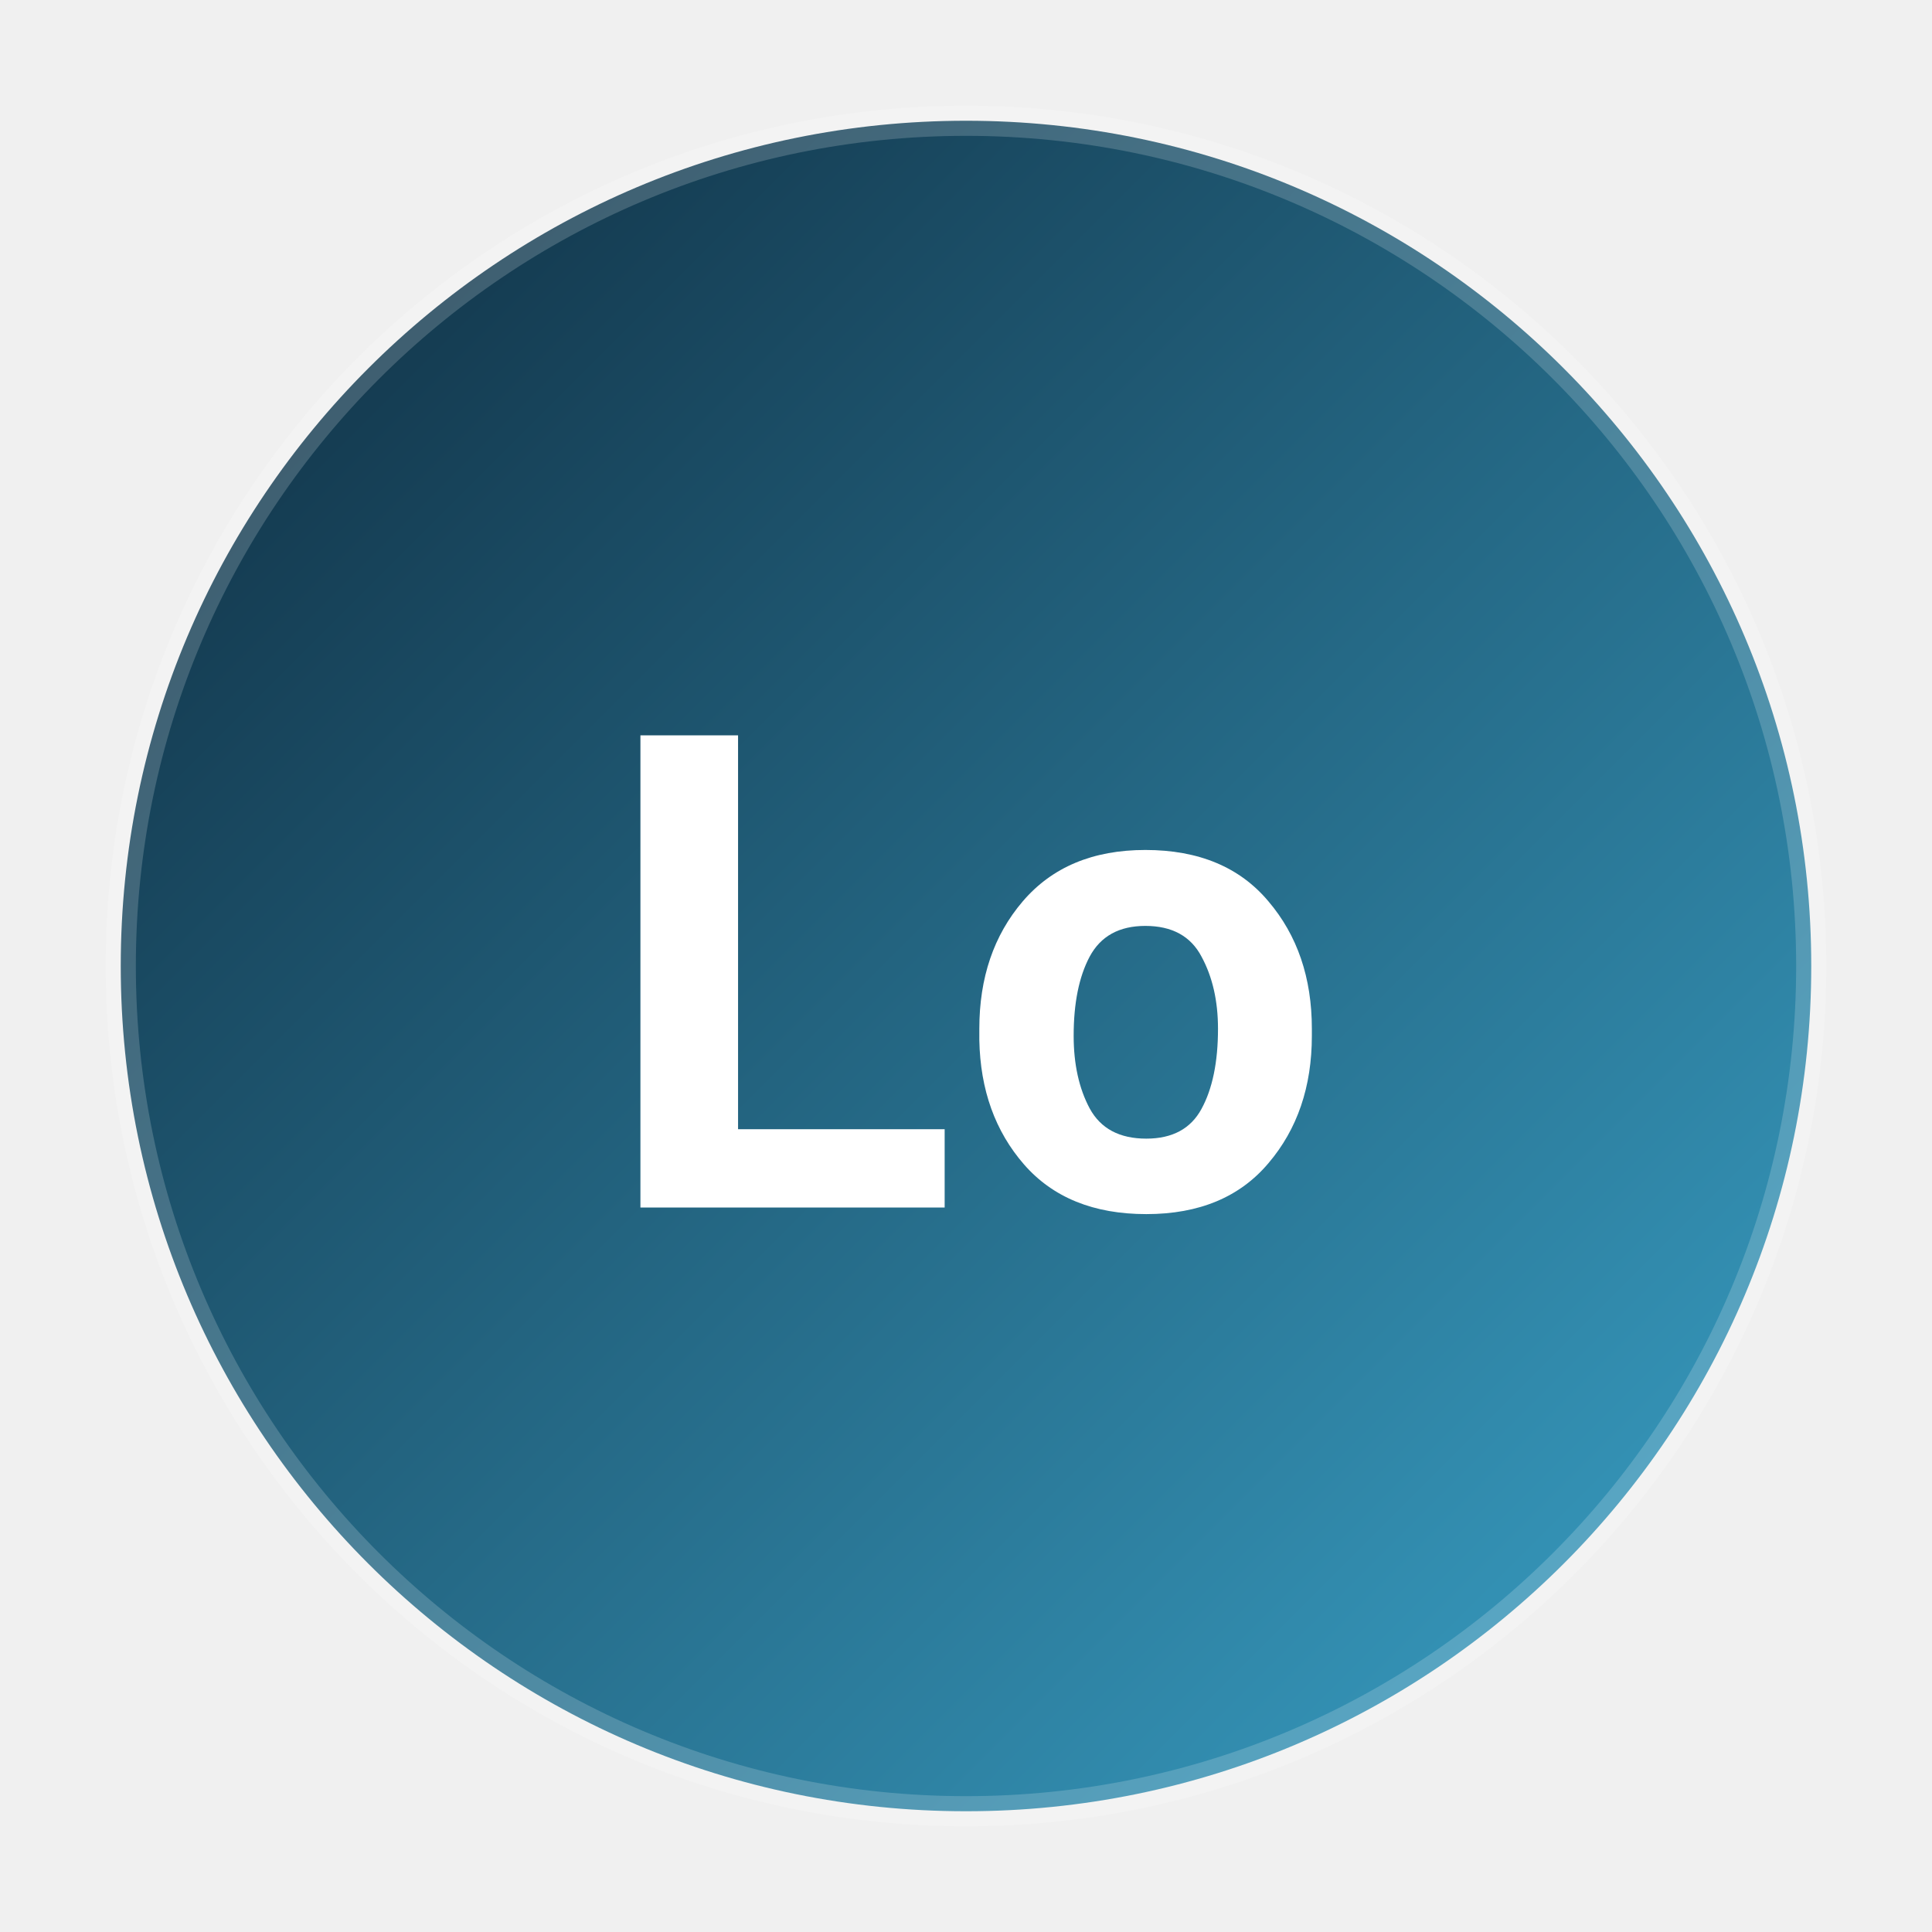
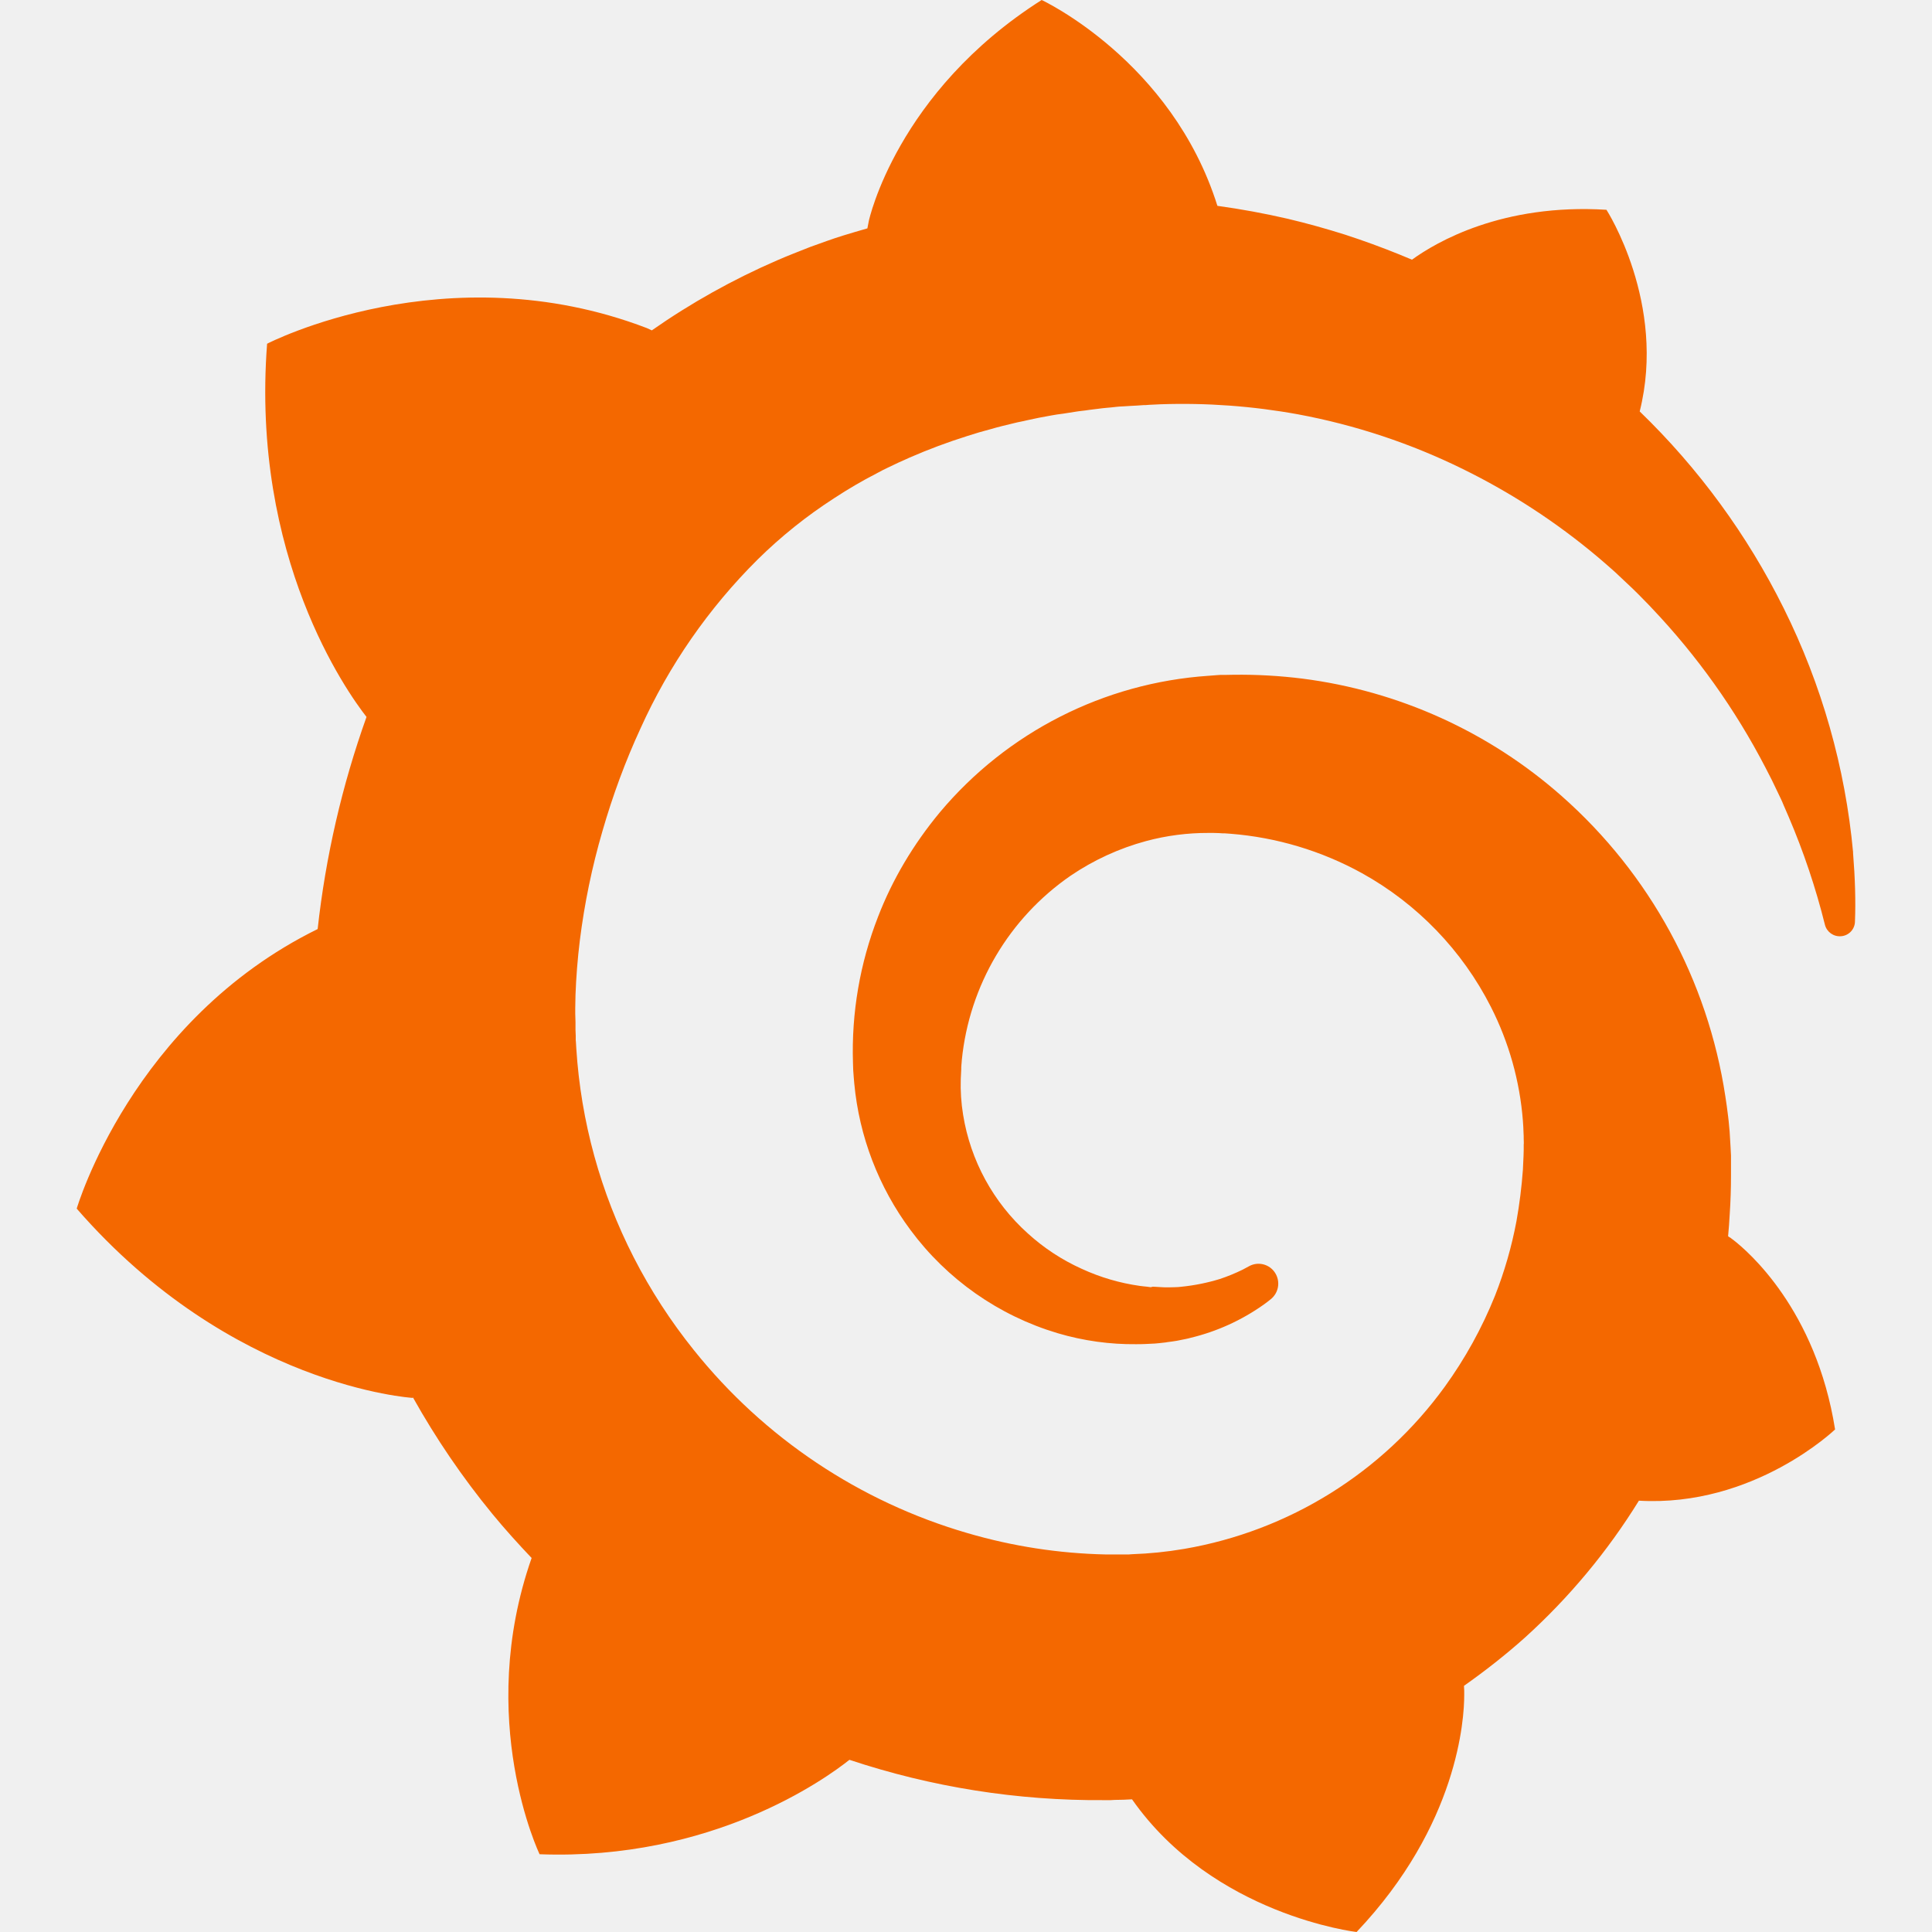
- <svg xmlns="http://www.w3.org/2000/svg" viewBox="0 0 64 64" role="img" aria-label="Loki">
-   <defs>
-     <linearGradient id="g-loki" x1="0" y1="0" x2="1" y2="1">
-       <stop offset="0%" stop-color="#0e2a3d" />
-       <stop offset="100%" stop-color="#3aa3c9" />
-     </linearGradient>
-   </defs>
-   <circle cx="32" cy="32" r="28" fill="url(#g-loki)" />
-   <circle cx="32" cy="32" r="28" fill="none" stroke="#ffffff" stroke-opacity="0.18" stroke-width="1" />
-   <text x="32" y="40" text-anchor="middle" font-family="ui-sans-serif, system-ui, -apple-system, Segoe UI, Roboto, Helvetica, Arial, sans-serif" font-weight="700" font-size="22" fill="#ffffff">Lo</text>
+ <svg xmlns="http://www.w3.org/2000/svg" fill="#F46800" role="img" viewBox="0 0 24 24">
+   <path d="M23.02 10.59a8.578 8.578 0 0 0-.862-3.034 8.911 8.911 0 0 0-1.789-2.445c.337-1.342-.413-2.505-.413-2.505-1.292-.08-2.113.4-2.416.62-.052-.02-.102-.044-.154-.064-.22-.089-.446-.172-.677-.247-.231-.073-.47-.14-.711-.197a9.867 9.867 0 0 0-.875-.161C14.557.753 12.94 0 12.94 0c-1.804 1.145-2.147 2.744-2.147 2.744l-.018.093c-.098.029-.2.057-.298.088-.138.042-.275.094-.413.143-.138.055-.275.107-.41.166a8.869 8.869 0 0 0-1.557.87l-.063-.029c-2.497-.955-4.716.195-4.716.195-.203 2.658.996 4.33 1.235 4.636a11.608 11.608 0 0 0-.607 2.635C1.636 12.677.953 15.014.953 15.014c1.926 2.214 4.171 2.351 4.171 2.351.003-.002.006-.002.006-.005.285.509.615.994.986 1.446.156.19.32.371.488.548-.704 2.009.099 3.68.099 3.68 2.144.08 3.553-.937 3.849-1.173a9.784 9.784 0 0 0 3.164.501h.08l.055-.003.107-.002.103-.005.003.002c1.01 1.44 2.788 1.646 2.788 1.646 1.264-1.332 1.337-2.653 1.337-2.94v-.058c0-.02-.003-.039-.003-.06.265-.187.52-.387.758-.6a7.875 7.875 0 0 0 1.415-1.7c1.43.083 2.437-.885 2.437-.885-.236-1.49-1.085-2.216-1.264-2.354l-.018-.013-.016-.013a.217.217 0 0 1-.031-.02c.008-.092.016-.18.02-.27.011-.162.016-.323.016-.48v-.253l-.005-.098-.008-.135a1.891 1.891 0 0 0-.01-.13c-.003-.042-.008-.083-.013-.125l-.016-.124-.018-.122a6.215 6.215 0 0 0-2.032-3.73 6.015 6.015 0 0 0-3.222-1.46 6.292 6.292 0 0 0-.85-.048l-.107.002h-.063l-.044.003-.104.008a4.777 4.777 0 0 0-3.335 1.695c-.332.4-.592.84-.768 1.297a4.594 4.594 0 0 0-.312 1.817l.003.091c.005.055.007.11.013.164a3.615 3.615 0 0 0 .698 1.82 3.53 3.53 0 0 0 1.827 1.282c.33.098.66.14.971.137.039 0 .078 0 .114-.002l.063-.003c.02 0 .041-.003.062-.003.034-.002.065-.007.099-.01.007 0 .018-.003.028-.003l.031-.005.06-.008a1.18 1.18 0 0 0 .112-.02c.036-.008.072-.013.109-.024a2.634 2.634 0 0 0 .914-.415c.028-.02.056-.041.085-.065a.248.248 0 0 0 .039-.35.244.244 0 0 0-.309-.06l-.078.042c-.09.044-.184.083-.283.116a2.476 2.476 0 0 1-.475.096c-.028.003-.054.006-.083.006l-.083.002c-.026 0-.054 0-.08-.002l-.102-.006h-.012l-.024.006c-.016-.003-.031-.003-.044-.006-.031-.002-.06-.007-.091-.01a2.59 2.59 0 0 1-.724-.213 2.557 2.557 0 0 1-.667-.438 2.52 2.52 0 0 1-.805-1.475 2.306 2.306 0 0 1-.029-.444l.006-.122v-.023l.002-.031c.003-.021.003-.04.005-.06a3.163 3.163 0 0 1 1.352-2.29 3.12 3.12 0 0 1 .937-.43 2.946 2.946 0 0 1 .776-.101h.06l.07.002.045.003h.026l.07.005a4.041 4.041 0 0 1 1.635.49 3.94 3.94 0 0 1 1.602 1.662 3.77 3.77 0 0 1 .397 1.414l.005.076.003.075c.002.026.002.05.002.075 0 .024.003.052 0 .07v.065l-.002.073-.008.174a6.195 6.195 0 0 1-.08.639 5.1 5.1 0 0 1-.267.927 5.31 5.31 0 0 1-.624 1.13 5.052 5.052 0 0 1-3.237 2.014 4.82 4.82 0 0 1-.649.066l-.039.003h-.287a6.607 6.607 0 0 1-1.716-.265 6.776 6.776 0 0 1-3.4-2.274 6.75 6.75 0 0 1-.746-1.15 6.616 6.616 0 0 1-.714-2.596l-.005-.083-.002-.02v-.056l-.003-.073v-.096l-.003-.104v-.07l.003-.163c.008-.22.026-.45.054-.678a8.707 8.707 0 0 1 .28-1.355c.128-.444.286-.872.473-1.277a7.04 7.04 0 0 1 1.456-2.1 5.925 5.925 0 0 1 .953-.763c.169-.111.343-.213.524-.306.089-.05.182-.091.273-.135.047-.02.093-.042.138-.062a7.177 7.177 0 0 1 .714-.267l.145-.045c.049-.015.098-.026.148-.041.098-.029.197-.052.296-.076.049-.013.1-.02.15-.033l.15-.032.151-.028.076-.013.075-.01.153-.024c.057-.01.114-.013.171-.023l.169-.021c.036-.003.073-.008.106-.01l.073-.008.036-.003.042-.002c.057-.003.114-.008.171-.01l.086-.006h.023l.037-.003.145-.007a7.999 7.999 0 0 1 1.708.125 7.917 7.917 0 0 1 2.048.68 8.253 8.253 0 0 1 1.672 1.09l.09.077.089.078c.06.052.114.107.171.159.057.052.112.106.166.16.052.055.107.107.159.164a8.671 8.671 0 0 1 1.41 1.978c.012.026.028.052.04.078l.04.078.075.156c.023.051.05.1.07.153l.065.15a8.848 8.848 0 0 1 .45 1.34.19.19 0 0 0 .201.142.186.186 0 0 0 .172-.184c.01-.246.002-.532-.024-.856z" />
</svg>
